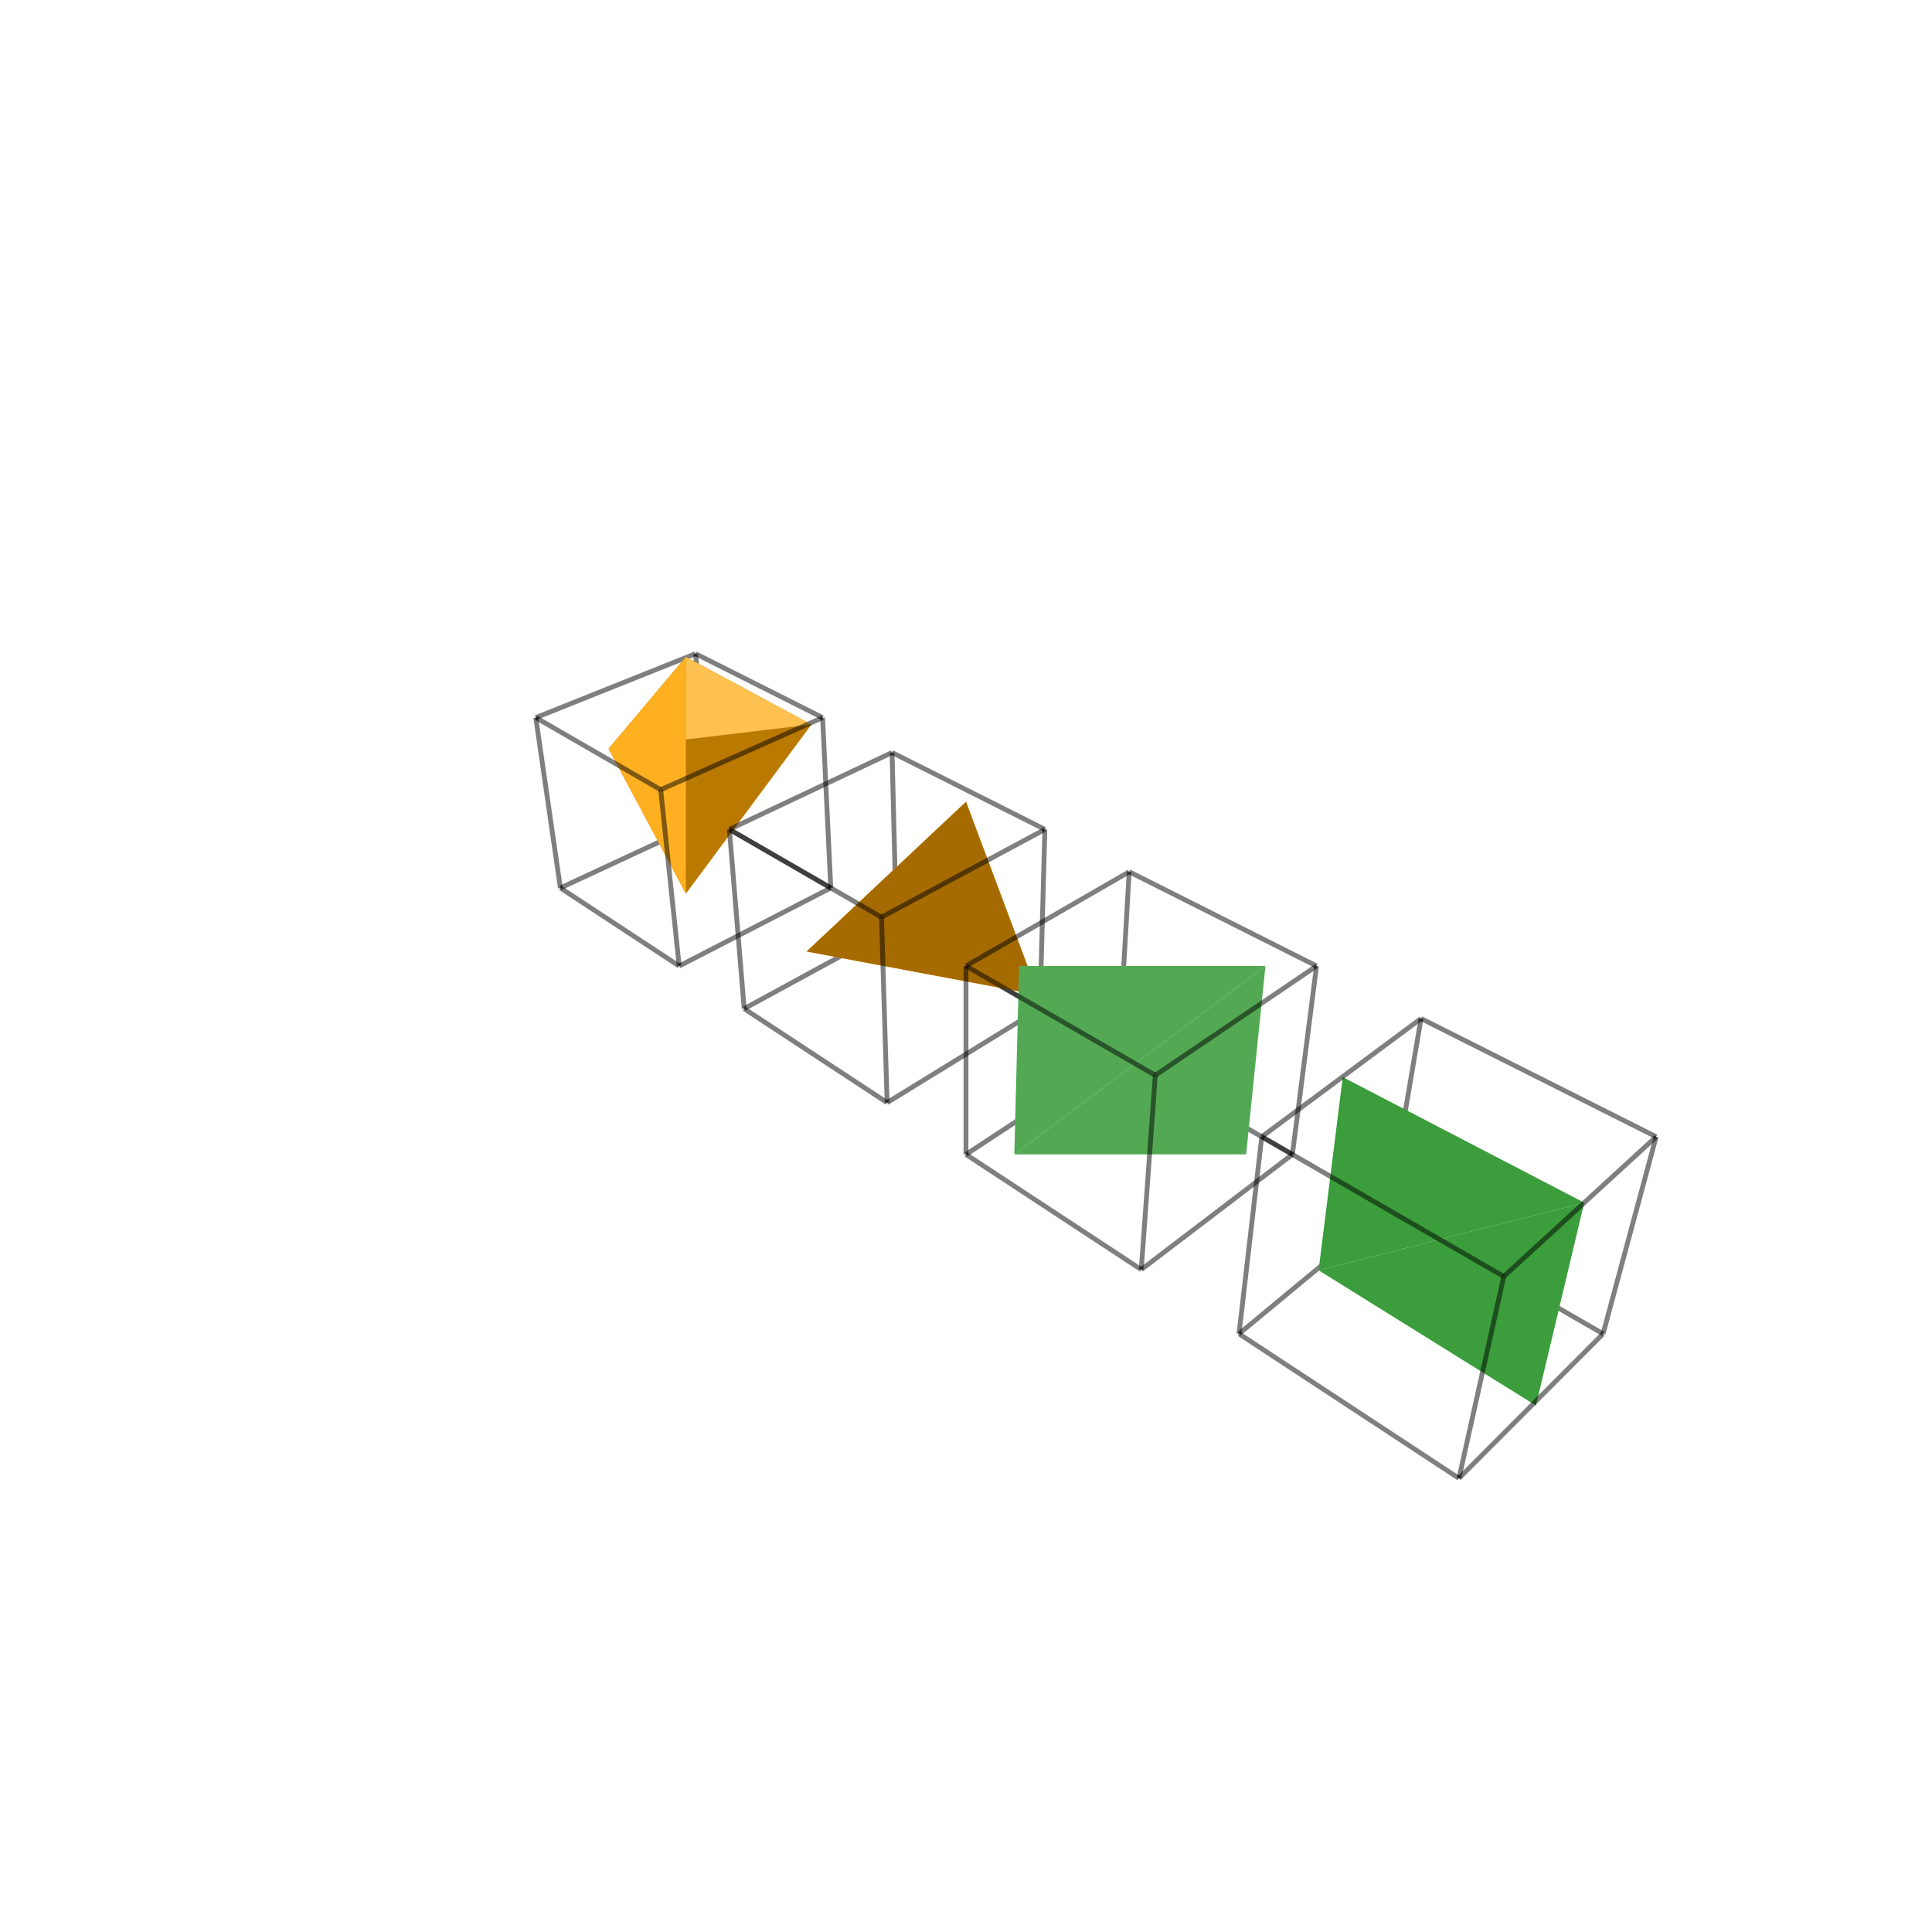
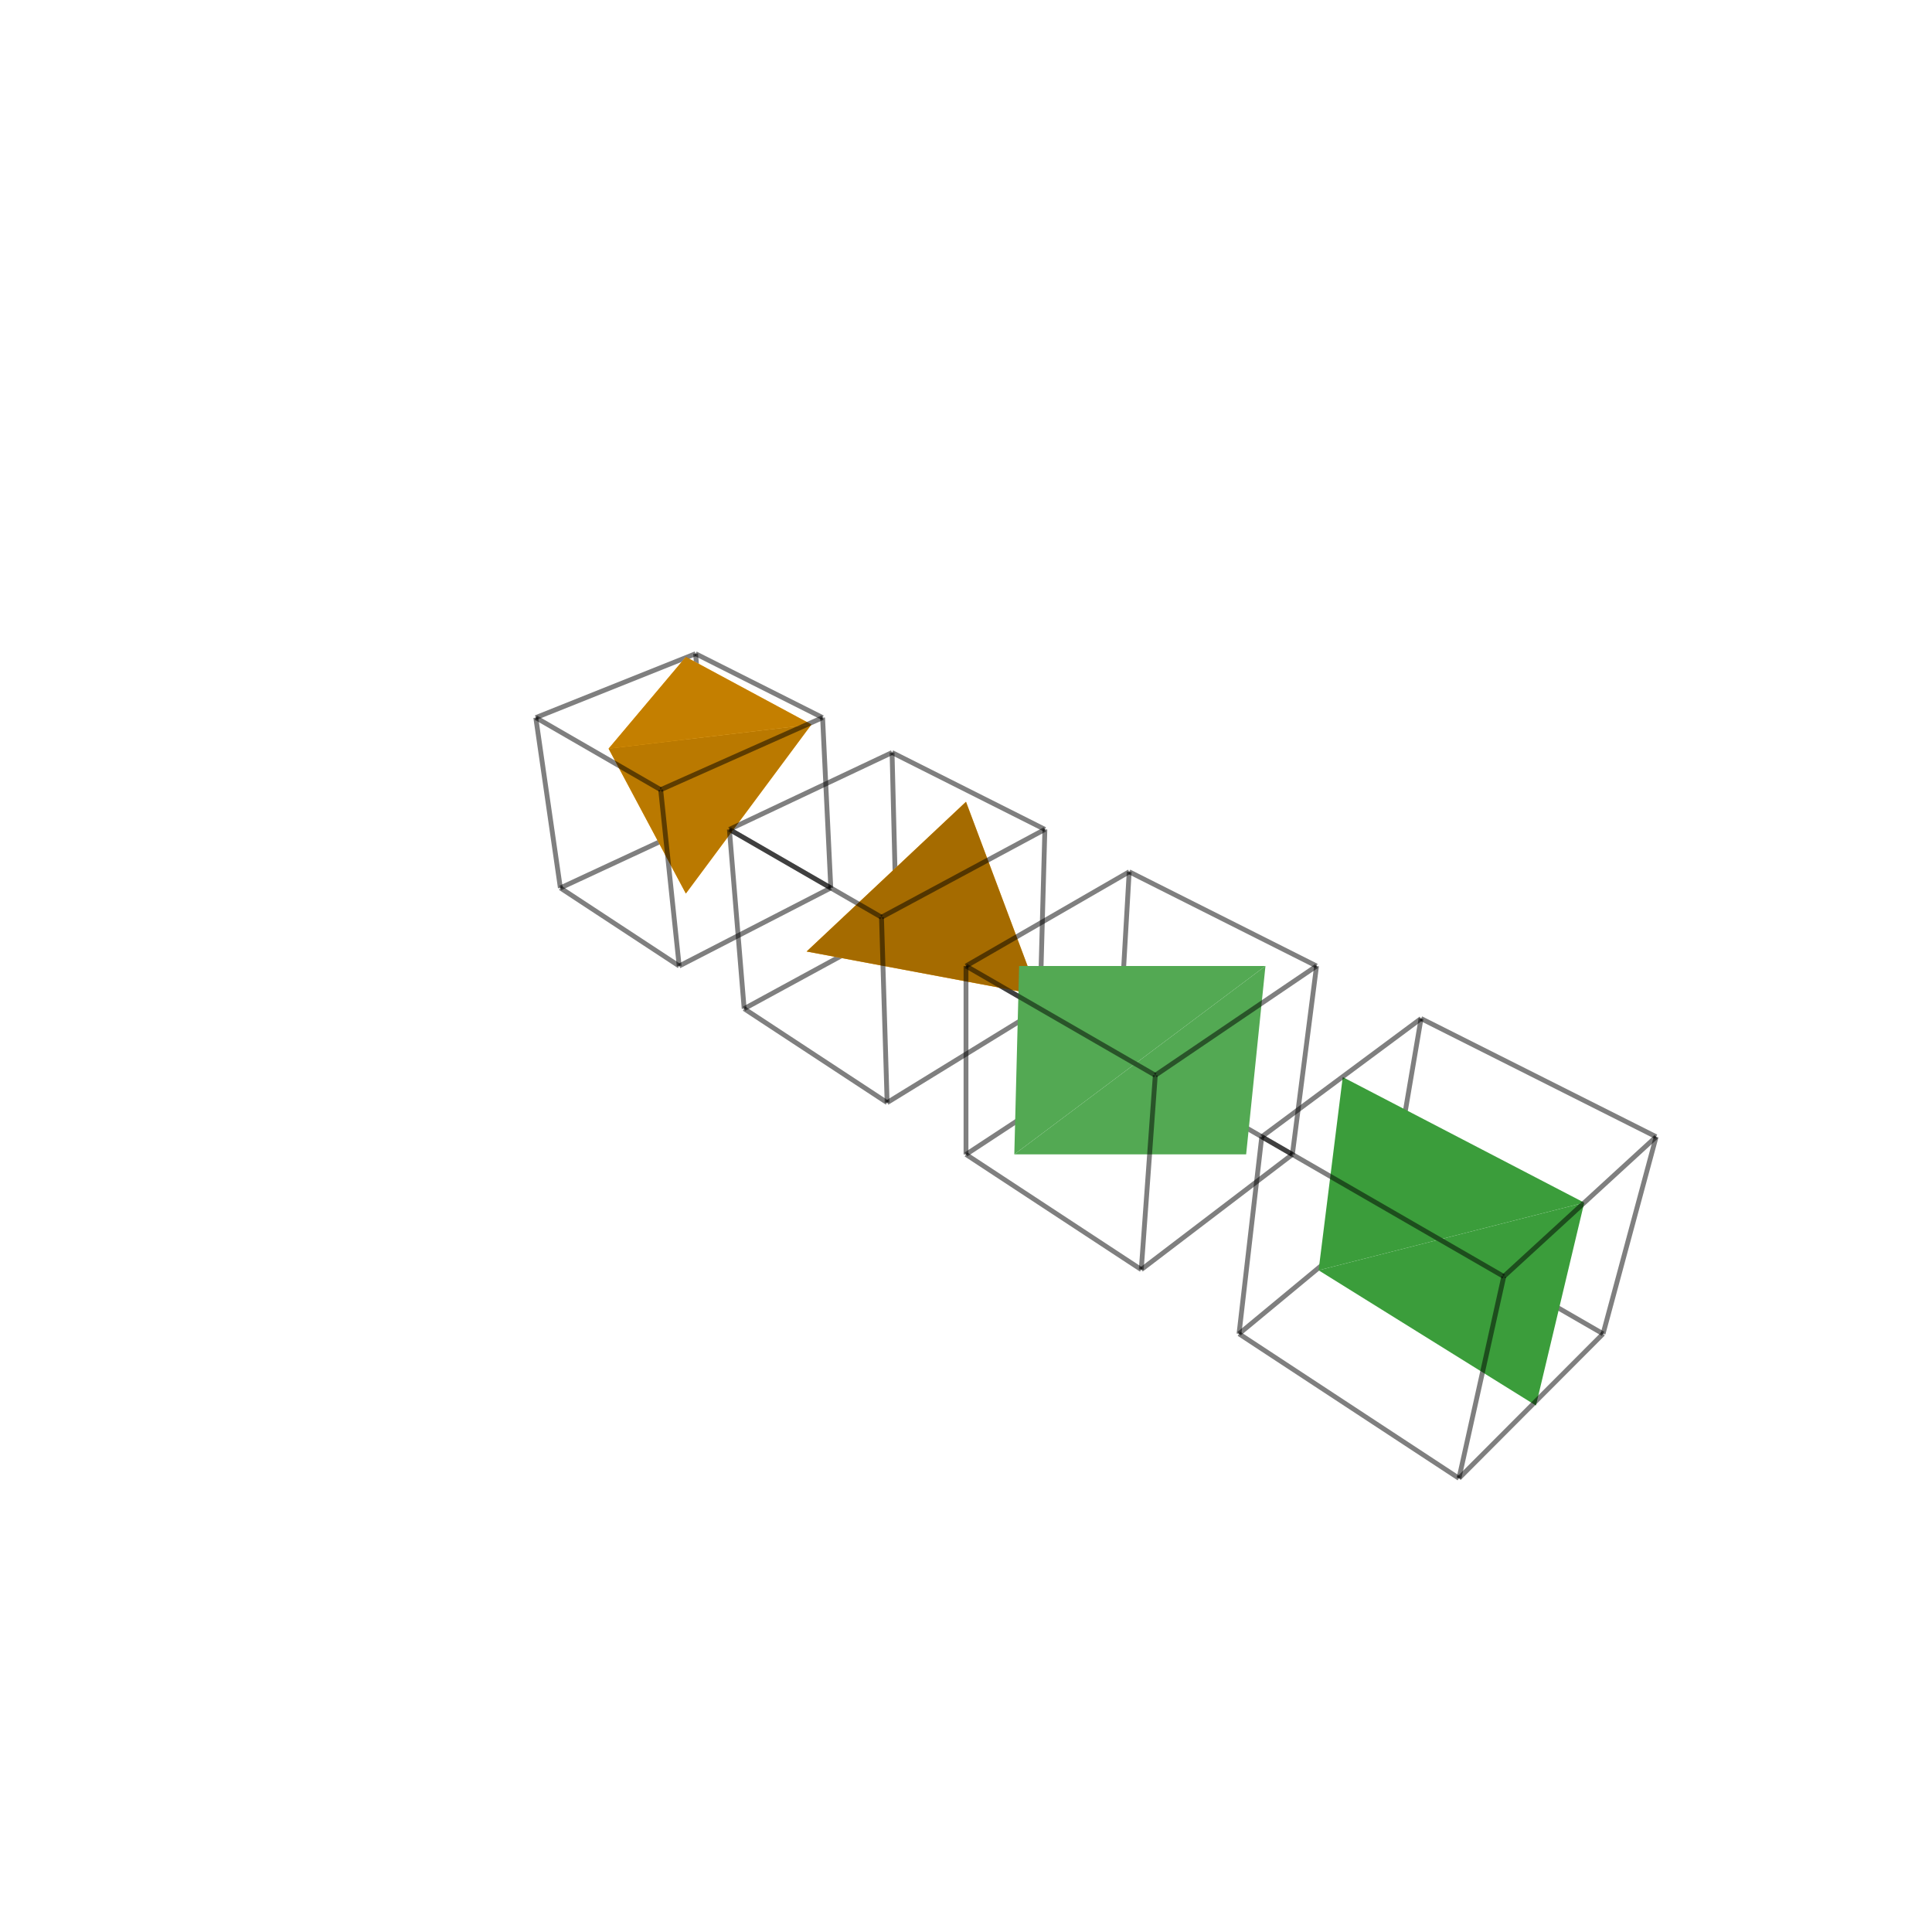
<svg xmlns="http://www.w3.org/2000/svg" width="400" height="400" viewBox="-200 -200 400 400">
  <polyline fill="none" stroke="rgba(0,0,0,0.5)" points="-52.962,-30.578 -27.994,-16.162" />
  <polyline fill="none" stroke="rgba(0,0,0,0.5)" points="-55.988,-64.65 -52.962,-30.578" />
  <polyline fill="none" stroke="rgba(0,0,0,0.5)" points="-52.962,-30.578 -83.983,-16.162" />
+   <g stroke="#000" stroke-width="1" stroke-linecap="round" stroke-linejoin="round">
+     <polygon fill="rgba(255,193,79,1)" stroke="none" points="-58,-64 -58,-15 -32,-50" />
+   </g>
  <polyline fill="none" stroke="rgba(0,0,0,0.5)" points="-27.994,-16.162 -29.691,-51.426" />
  <polyline fill="none" stroke="rgba(0,0,0,0.5)" points="-29.691,-51.426 -55.988,-64.65" />
  <polyline fill="none" stroke="rgba(0,0,0,0.5)" points="-83.983,-16.162 -59.382,-9.32345544913243e-15" />
  <polyline fill="none" stroke="rgba(0,0,0,0.5)" points="-89.072,-51.426 -83.983,-16.162" />
  <polyline fill="none" stroke="rgba(0,0,0,0.5)" points="-27.994,-16.162 -59.382,-9.32345544913243e-15" />
  <polyline fill="none" stroke="rgba(0,0,0,0.5)" points="-55.988,-64.65 -89.072,-51.426" />
  <g stroke="#000" stroke-width="1" stroke-linecap="round" stroke-linejoin="round">
+     <polygon fill="rgba(255,176,32,1)" stroke="none" points="-74,-45 -58,-15 -58,-64" />
    <polygon fill="rgba(196,127,0,1)" stroke="none" points="-58,-64 -32,-50 -74,-45" />
-     <polygon fill="rgba(255,193,79,1)" stroke="none" points="-58,-64 -58,-15 -32,-50" />
    <polygon fill="rgba(186,121,0,1)" stroke="none" points="-32,-50 -58,-15 -74,-45" />
-     <polygon fill="rgba(255,176,32,1)" stroke="none" points="-74,-45 -58,-15 -58,-64" />
  </g>
  <polyline fill="none" stroke="rgba(0,0,0,0.5)" points="-14.409,-8.319 15.309,8.839" />
  <polyline fill="none" stroke="rgba(0,0,0,0.5)" points="-15.309,-44.194 -14.409,-8.319" />
  <polyline fill="none" stroke="rgba(0,0,0,0.5)" points="-14.409,-8.319 -45.928,8.839" />
  <g stroke="#000" stroke-width="1" stroke-linecap="round" stroke-linejoin="round">
    <polygon fill="rgba(255,186,59,1)" stroke="none" points="-14,-11 15,6 0,-34" />
-     <polygon fill="rgba(255,174,26,1)" stroke="none" points="-14,-11 -33,-3 15,6" />
-     <polygon fill="rgba(255,169,11,1)" stroke="none" points="0,-34 -33,-3 -14,-11" />
  </g>
  <polyline fill="none" stroke="rgba(0,0,0,0.5)" points="-59.382,-9.32345544913243e-15 -63.213,-36.496" />
  <polyline fill="none" stroke="rgba(0,0,0,0.5)" points="-63.213,-36.496 -89.072,-51.426" />
  <polyline fill="none" stroke="rgba(0,0,0,0.5)" points="-29.691,-51.426 -63.213,-36.496" />
+   <g stroke="#000" stroke-width="1" stroke-linecap="round" stroke-linejoin="round">
+     <polygon fill="rgba(255,174,26,1)" stroke="none" points="-14,-11 -33,-3 15,6" />
+     <polygon fill="rgba(255,169,11,1)" stroke="none" points="0,-34 -33,-3 -14,-11" />
+   </g>
  <polyline fill="none" stroke="rgba(0,0,0,0.5)" points="15.309,8.839 16.33,-28.284" />
  <polyline fill="none" stroke="rgba(0,0,0,0.5)" points="16.33,-28.284 -15.309,-44.194" />
  <polyline fill="none" stroke="rgba(0,0,0,0.5)" points="-45.928,8.839 -16.33,28.284" />
  <polyline fill="none" stroke="rgba(0,0,0,0.5)" points="-48.99,-28.284 -45.928,8.839" />
  <polyline fill="none" stroke="rgba(0,0,0,0.5)" points="15.309,8.839 -16.33,28.284" />
  <polyline fill="none" stroke="rgba(0,0,0,0.5)" points="-15.309,-44.194 -48.99,-28.284" />
  <g stroke="#000" stroke-width="1" stroke-linecap="round" stroke-linejoin="round">
    <polygon fill="rgba(165,107,0,1)" stroke="none" points="15,6 -33,-3 0,-34" />
  </g>
  <polyline fill="none" stroke="rgba(0,0,0,0.5)" points="31.606,18.248 67.572,39.013" />
  <polyline fill="none" stroke="rgba(0,0,0,0.5)" points="33.786,-19.506 31.606,18.248" />
  <polyline fill="none" stroke="rgba(0,0,0,0.5)" points="31.606,18.248 0,39.013" />
  <polyline fill="none" stroke="rgba(0,0,0,0.5)" points="-16.33,28.284 -17.496,-10.102" />
  <polyline fill="none" stroke="rgba(0,0,0,0.5)" points="-17.496,-10.102 -48.99,-28.284" />
  <polyline fill="none" stroke="rgba(0,0,0,0.5)" points="16.33,-28.284 -17.496,-10.102" />
+   <g stroke="#000" stroke-width="1" stroke-linecap="round" stroke-linejoin="round">
+     <polygon fill="rgba(83,169,83,1)" stroke="none" points="10,39 58,39 62,0" />
+   </g>
  <polyline fill="none" stroke="rgba(0,0,0,0.5)" points="72.577,0 33.786,-19.506" />
  <polyline fill="none" stroke="rgba(0,0,0,0.5)" points="0,39.013 36.289,62.854" />
  <polyline fill="none" stroke="rgba(0,0,0,0.5)" points="0,0 0,39.013" />
  <polyline fill="none" stroke="rgba(0,0,0,0.5)" points="33.786,-19.506 0,0" />
+   <polyline fill="none" stroke="rgba(0,0,0,0.5)" points="67.572,39.013 72.577,0" />
+   <polyline fill="none" stroke="rgba(0,0,0,0.5)" points="67.572,39.013 36.289,62.854" />
  <g stroke="#000" stroke-width="1" stroke-linecap="round" stroke-linejoin="round">
-     <polygon fill="rgba(83,169,83,1)" stroke="none" points="10,39 58,39 62,0" />
    <polygon fill="rgba(83,169,83,1)" stroke="none" points="10,39 62,0 11,0" />
  </g>
-   <polyline fill="none" stroke="rgba(0,0,0,0.5)" points="67.572,39.013 72.577,0" />
-   <polyline fill="none" stroke="rgba(0,0,0,0.5)" points="67.572,39.013 36.289,62.854" />
+   <polyline fill="none" stroke="rgba(0,0,0,0.5)" points="87.482,50.508 56.527,76.15" />
  <polyline fill="none" stroke="rgba(0,0,0,0.5)" points="87.482,50.508 131.896,76.15" />
  <polyline fill="none" stroke="rgba(0,0,0,0.5)" points="94.211,10.879 87.482,50.508" />
-   <polyline fill="none" stroke="rgba(0,0,0,0.5)" points="87.482,50.508 56.527,76.15" />
+   <polyline fill="none" stroke="rgba(0,0,0,0.5)" points="36.289,62.854 39.192,22.627" />
+   <polyline fill="none" stroke="rgba(0,0,0,0.5)" points="39.192,22.627 0,0" />
+   <polyline fill="none" stroke="rgba(0,0,0,0.5)" points="72.577,0 39.192,22.627" />
  <g stroke="#000" stroke-width="1" stroke-linecap="round" stroke-linejoin="round">
    <polygon fill="rgba(59,157,59,1)" stroke="none" points="73,63 118,91 128,49" />
    <polygon fill="rgba(59,157,59,1)" stroke="none" points="73,63 128,49 78,23" />
  </g>
-   <polyline fill="none" stroke="rgba(0,0,0,0.5)" points="39.192,22.627 0,0" />
-   <polyline fill="none" stroke="rgba(0,0,0,0.5)" points="36.289,62.854 39.192,22.627" />
-   <polyline fill="none" stroke="rgba(0,0,0,0.5)" points="72.577,0 39.192,22.627" />
+   <polyline fill="none" stroke="rgba(0,0,0,0.5)" points="131.896,76.15 142.887,35.355" />
+   <polyline fill="none" stroke="rgba(0,0,0,0.5)" points="142.887,35.355 94.211,10.879" />
  <polyline fill="none" stroke="rgba(0,0,0,0.5)" points="56.527,76.15 102.062,106.066" />
  <polyline fill="none" stroke="rgba(0,0,0,0.5)" points="61.237,35.355 56.527,76.15" />
-   <polyline fill="none" stroke="rgba(0,0,0,0.5)" points="131.896,76.15 142.887,35.355" />
-   <polyline fill="none" stroke="rgba(0,0,0,0.5)" points="142.887,35.355 94.211,10.879" />
  <polyline fill="none" stroke="rgba(0,0,0,0.5)" points="131.896,76.15 102.062,106.066" />
  <polyline fill="none" stroke="rgba(0,0,0,0.5)" points="94.211,10.879 61.237,35.355" />
  <polyline fill="none" stroke="rgba(0,0,0,0.5)" points="102.062,106.066 111.34,64.282" />
  <polyline fill="none" stroke="rgba(0,0,0,0.5)" points="111.34,64.282 61.237,35.355" />
  <polyline fill="none" stroke="rgba(0,0,0,0.5)" points="142.887,35.355 111.34,64.282" />
</svg>
